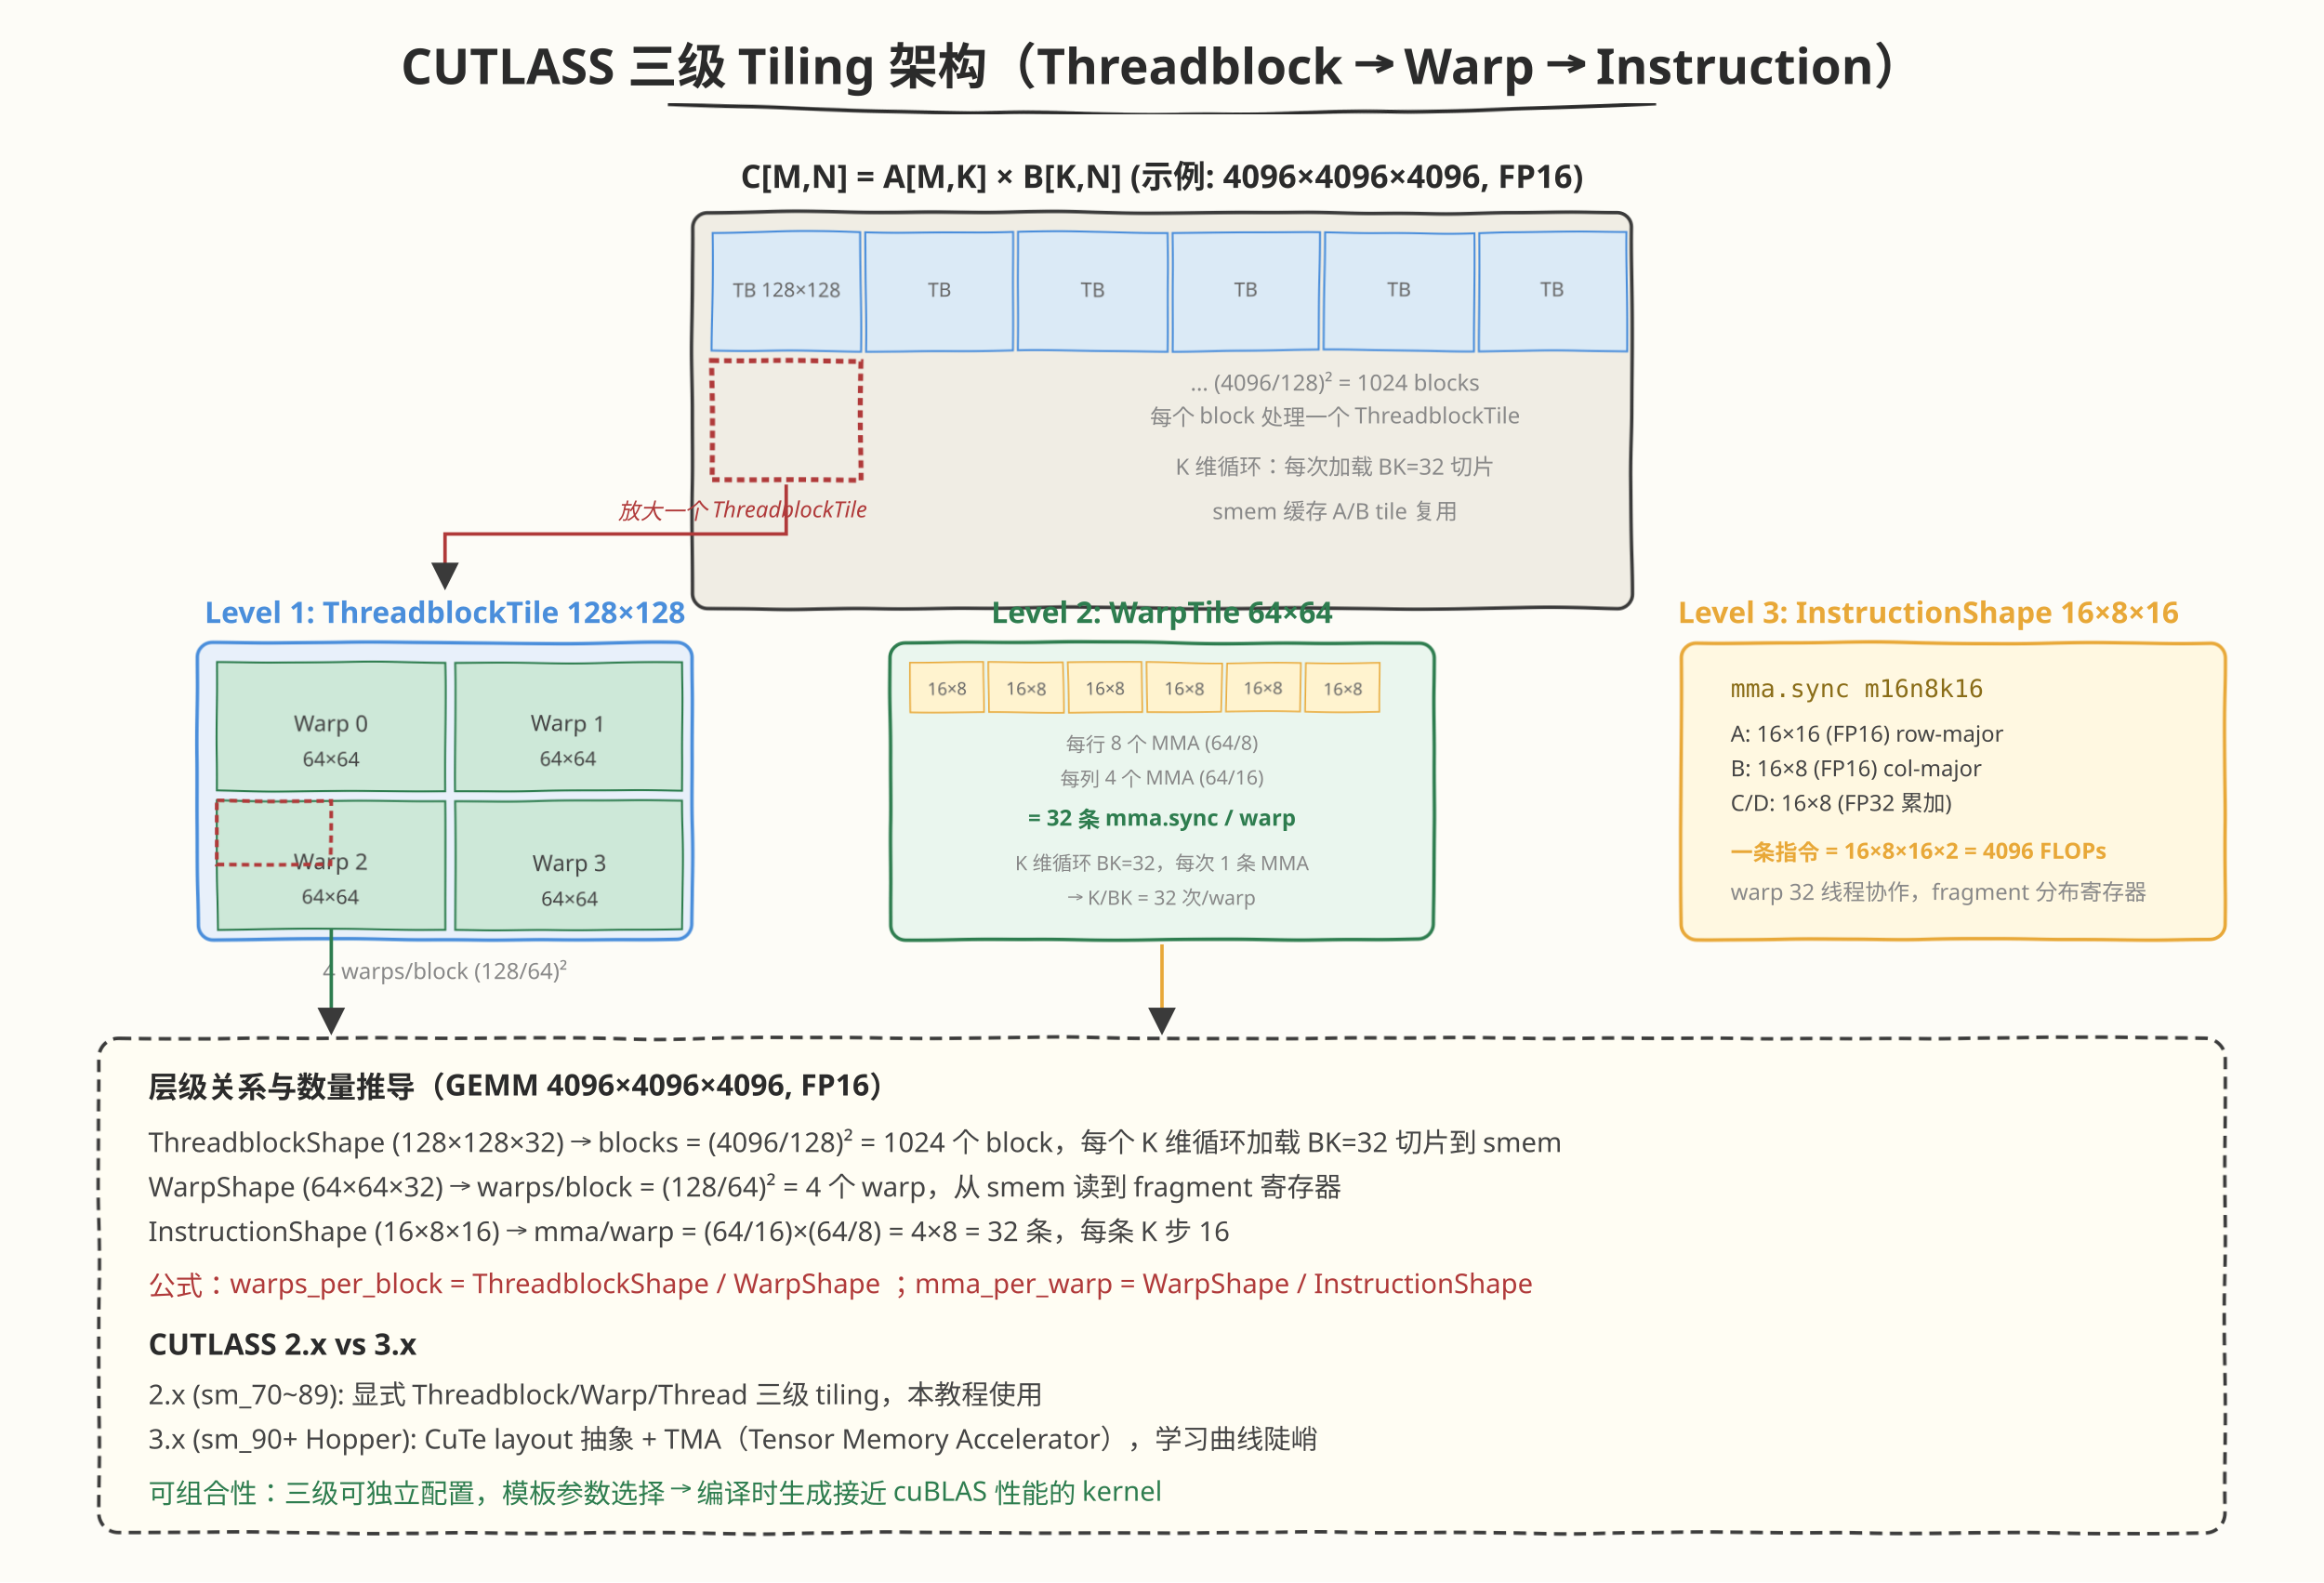
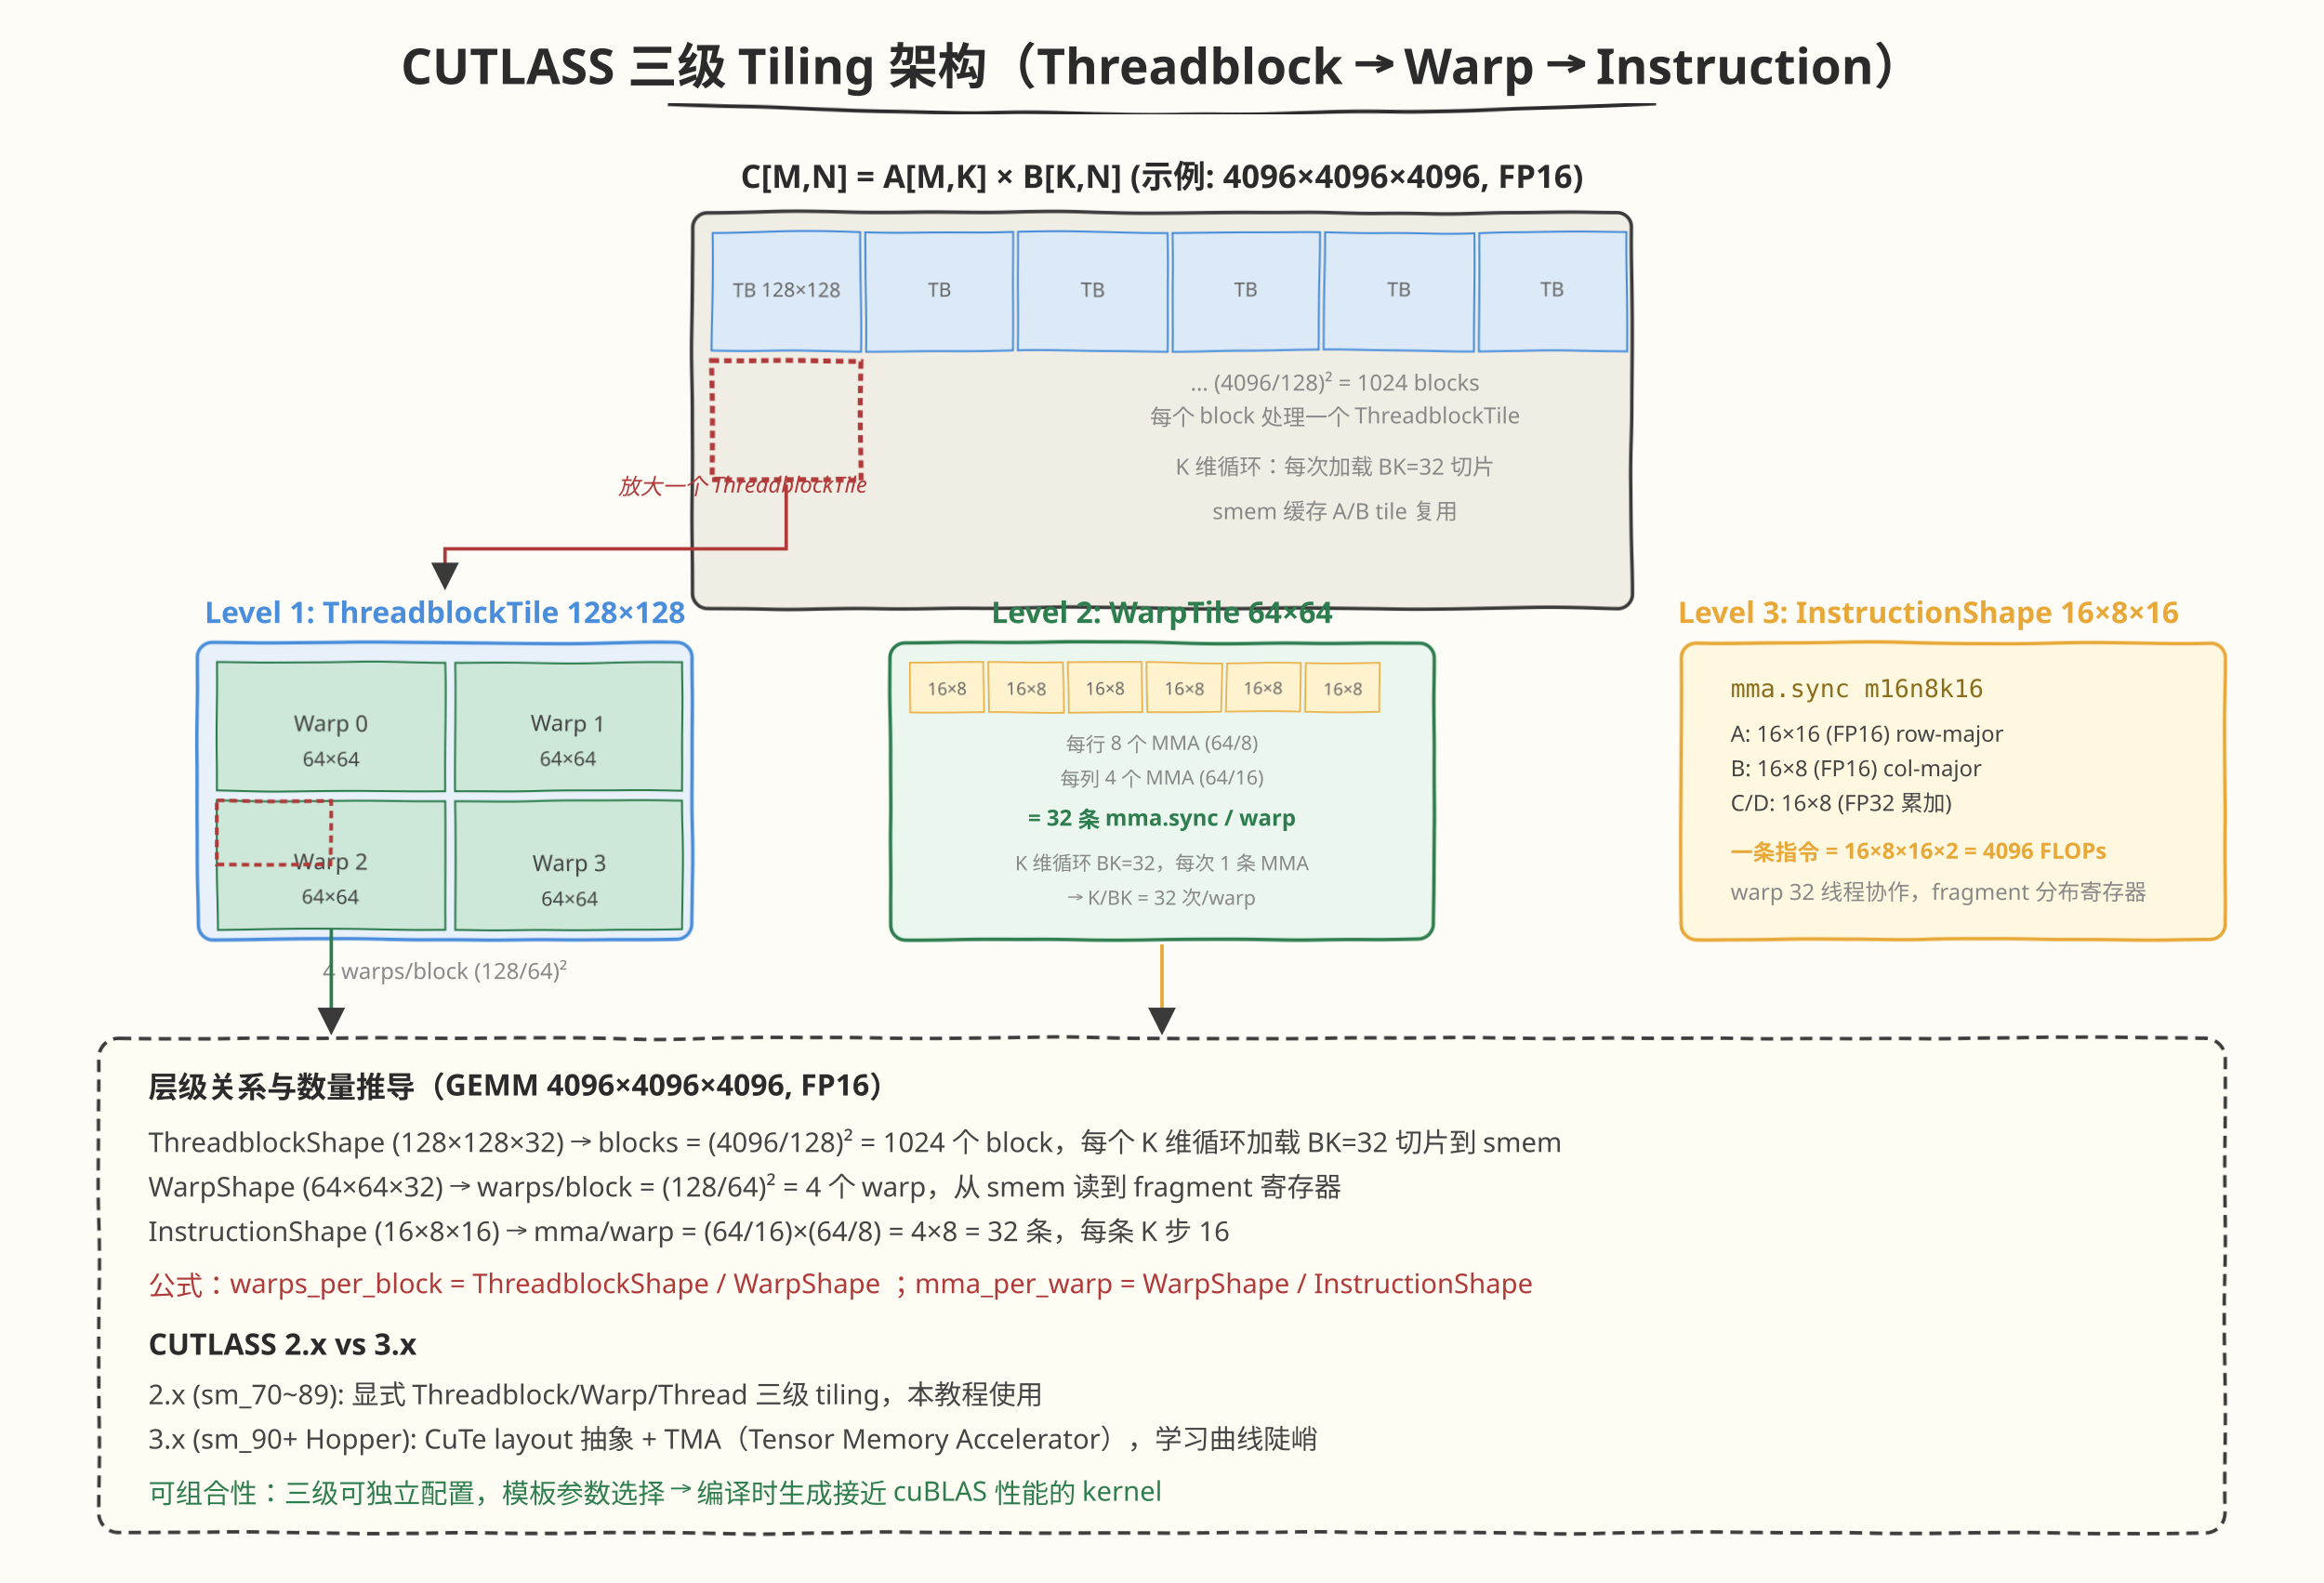
<svg xmlns="http://www.w3.org/2000/svg" width="940" height="640" viewBox="0 0 940 640" font-family="'Comic Sans MS','Marker Felt','Segoe UI',cursive">
  <defs>
    <filter id="sk2" x="-3%" y="-3%" width="106%" height="106%">
      <feTurbulence type="fractalNoise" baseFrequency="0.018" numOctaves="2" seed="4" result="n" />
      <feDisplacementMap in="SourceGraphic" in2="n" scale="1.8" />
    </filter>
    <marker id="ar3" markerWidth="8" markerHeight="8" refX="6" refY="4" orient="auto">
      <path d="M0,0 L8,4 L0,8 z" fill="#3a3a3a" />
    </marker>
  </defs>
  <rect width="940" height="640" fill="#fdfcf7" />
  <text x="470" y="34" text-anchor="middle" font-size="20" font-weight="bold" fill="#2b2b2b">CUTLASS 三级 Tiling 架构（Threadblock → Warp → Instruction）</text>
  <path d="M 270 42 Q 470 50 670 42" stroke="#2b2b2b" stroke-width="1.5" fill="none" filter="url(#sk2)" />
  <text x="470" y="76" text-anchor="middle" font-size="13" font-weight="bold" fill="#2b2b2b">C[M,N] = A[M,K] × B[K,N]   (示例: 4096×4096×4096, FP16)</text>
  <g filter="url(#sk2)">
    <rect x="280" y="86" width="380" height="160" rx="6" fill="#f0ede4" stroke="#3a3a3a" stroke-width="1.4" />
  </g>
  <g font-size="8" fill="#666">
    <g filter="url(#sk2)">
      <rect x="288" y="94" width="60" height="48" fill="#dbeaf6" stroke="#4a8edb" stroke-width="0.8" />
      <text x="318" y="120" text-anchor="middle">TB 128×128</text>
    </g>
    <g filter="url(#sk2)">
      <rect x="350" y="94" width="60" height="48" fill="#dbeaf6" stroke="#4a8edb" stroke-width="0.8" />
      <text x="380" y="120" text-anchor="middle">TB</text>
    </g>
    <g filter="url(#sk2)">
      <rect x="412" y="94" width="60" height="48" fill="#dbeaf6" stroke="#4a8edb" stroke-width="0.8" />
      <text x="442" y="120" text-anchor="middle">TB</text>
    </g>
    <g filter="url(#sk2)">
      <rect x="474" y="94" width="60" height="48" fill="#dbeaf6" stroke="#4a8edb" stroke-width="0.8" />
      <text x="504" y="120" text-anchor="middle">TB</text>
    </g>
    <g filter="url(#sk2)">
      <rect x="536" y="94" width="60" height="48" fill="#dbeaf6" stroke="#4a8edb" stroke-width="0.8" />
      <text x="566" y="120" text-anchor="middle">TB</text>
    </g>
    <g filter="url(#sk2)">
      <rect x="598" y="94" width="60" height="48" fill="#dbeaf6" stroke="#4a8edb" stroke-width="0.8" />
      <text x="628" y="120" text-anchor="middle">TB</text>
    </g>
    <text x="540" y="158" text-anchor="middle" font-size="9" fill="#888">... (4096/128)² = 1024 blocks</text>
    <text x="540" y="172" text-anchor="middle" font-size="9" fill="#888">每个 block 处理一个 ThreadblockTile</text>
    <text x="540" y="192" text-anchor="middle" font-size="9" fill="#888">K 维循环：每次加载 BK=32 切片</text>
    <text x="540" y="210" text-anchor="middle" font-size="9" fill="#888">smem 缓存 A/B tile 复用</text>
  </g>
  <g filter="url(#sk2)">
    <rect x="288" y="146" width="60" height="48" fill="none" stroke="#b03a3a" stroke-width="2" stroke-dasharray="3 2" />
  </g>
-   <path d="M 318 196 L 318 216 L 180 216 L 180 236" stroke="#b03a3a" stroke-width="1.4" fill="none" marker-end="url(#ar3)" />
-   <text x="250" y="210" font-size="9" fill="#b03a3a" font-style="italic">放大一个 ThreadblockTile</text>
+   <path d="M 318 196 L 318 222 L 180 222 L 180 236" stroke="#b03a3a" stroke-width="1.4" fill="none" marker-end="url(#ar3)" />
+   <text x="250" y="200" font-size="9" fill="#b03a3a" font-style="italic">放大一个 ThreadblockTile</text>
  <text x="180" y="252" text-anchor="middle" font-size="12" font-weight="bold" fill="#4a8edb">Level 1: ThreadblockTile 128×128</text>
  <g filter="url(#sk2)">
    <rect x="80" y="260" width="200" height="120" rx="6" fill="#e8f0fa" stroke="#4a8edb" stroke-width="1.4" />
  </g>
  <g font-size="9" fill="#444">
    <g filter="url(#sk2)">
      <rect x="88" y="268" width="92" height="52" fill="#cde8d8" stroke="#2e7d4f" stroke-width="0.8" />
      <text x="134" y="296" text-anchor="middle">Warp 0</text>
      <text x="134" y="310" text-anchor="middle" font-size="8">64×64</text>
    </g>
    <g filter="url(#sk2)">
      <rect x="184" y="268" width="92" height="52" fill="#cde8d8" stroke="#2e7d4f" stroke-width="0.8" />
      <text x="230" y="296" text-anchor="middle">Warp 1</text>
      <text x="230" y="310" text-anchor="middle" font-size="8">64×64</text>
    </g>
    <g filter="url(#sk2)">
      <rect x="88" y="324" width="92" height="52" fill="#cde8d8" stroke="#2e7d4f" stroke-width="0.8" />
      <text x="134" y="352" text-anchor="middle">Warp 2</text>
      <text x="134" y="366" text-anchor="middle" font-size="8">64×64</text>
    </g>
    <g filter="url(#sk2)">
      <rect x="184" y="324" width="92" height="52" fill="#cde8d8" stroke="#2e7d4f" stroke-width="0.8" />
      <text x="230" y="352" text-anchor="middle">Warp 3</text>
      <text x="230" y="366" text-anchor="middle" font-size="8">64×64</text>
    </g>
  </g>
  <text x="180" y="396" text-anchor="middle" font-size="9" fill="#888">4 warps/block (128/64)²</text>
  <path d="M 134 376 L 134 396 L 134 416" stroke="#2e7d4f" stroke-width="1.4" fill="none" marker-end="url(#ar3)" />
  <g filter="url(#sk2)">
    <rect x="88" y="324" width="46" height="26" fill="none" stroke="#b03a3a" stroke-width="1.5" stroke-dasharray="3 2" />
  </g>
  <text x="470" y="252" text-anchor="middle" font-size="12" font-weight="bold" fill="#2e7d4f">Level 2: WarpTile 64×64</text>
  <g filter="url(#sk2)">
    <rect x="360" y="260" width="220" height="120" rx="6" fill="#eaf6ee" stroke="#2e7d4f" stroke-width="1.4" />
  </g>
  <g font-size="7" fill="#666">
    <g filter="url(#sk2)">
      <rect x="368" y="268" width="30" height="20" fill="#fff3cf" stroke="#e8a838" stroke-width="0.6" />
      <text x="383" y="281" text-anchor="middle">16×8</text>
    </g>
    <g filter="url(#sk2)">
      <rect x="400" y="268" width="30" height="20" fill="#fff3cf" stroke="#e8a838" stroke-width="0.6" />
      <text x="415" y="281" text-anchor="middle">16×8</text>
    </g>
    <g filter="url(#sk2)">
      <rect x="432" y="268" width="30" height="20" fill="#fff3cf" stroke="#e8a838" stroke-width="0.6" />
      <text x="447" y="281" text-anchor="middle">16×8</text>
    </g>
    <g filter="url(#sk2)">
      <rect x="464" y="268" width="30" height="20" fill="#fff3cf" stroke="#e8a838" stroke-width="0.6" />
      <text x="479" y="281" text-anchor="middle">16×8</text>
    </g>
    <g filter="url(#sk2)">
      <rect x="496" y="268" width="30" height="20" fill="#fff3cf" stroke="#e8a838" stroke-width="0.6" />
      <text x="511" y="281" text-anchor="middle">16×8</text>
    </g>
    <g filter="url(#sk2)">
      <rect x="528" y="268" width="30" height="20" fill="#fff3cf" stroke="#e8a838" stroke-width="0.6" />
      <text x="543" y="281" text-anchor="middle">16×8</text>
    </g>
    <text x="470" y="304" text-anchor="middle" font-size="8" fill="#888">每行 8 个 MMA (64/8)</text>
    <text x="470" y="318" text-anchor="middle" font-size="8" fill="#888">每列 4 个 MMA (64/16)</text>
    <text x="470" y="334" text-anchor="middle" font-size="9" fill="#2e7d4f" font-weight="bold">= 32 条 mma.sync / warp</text>
    <text x="470" y="352" text-anchor="middle" font-size="8" fill="#888">K 维循环 BK=32，每次 1 条 MMA</text>
    <text x="470" y="366" text-anchor="middle" font-size="8" fill="#888">→ K/BK = 32 次/warp</text>
  </g>
  <path d="M 470 382 L 470 416" stroke="#e8a838" stroke-width="1.4" fill="none" marker-end="url(#ar3)" />
  <text x="780" y="252" text-anchor="middle" font-size="12" font-weight="bold" fill="#e8a838">Level 3: InstructionShape 16×8×16</text>
  <g filter="url(#sk2)">
    <rect x="680" y="260" width="220" height="120" rx="6" fill="#fff8e1" stroke="#e8a838" stroke-width="1.4" />
  </g>
  <text x="700" y="282" font-size="10" fill="#8a6d18" font-family="monospace">mma.sync m16n8k16</text>
  <text x="700" y="300" font-size="9" fill="#444">A: 16×16 (FP16) row-major</text>
  <text x="700" y="314" font-size="9" fill="#444">B: 16×8 (FP16) col-major</text>
  <text x="700" y="328" font-size="9" fill="#444">C/D: 16×8 (FP32 累加)</text>
  <text x="700" y="348" font-size="9" fill="#e8a838" font-weight="bold">一条指令 = 16×8×16×2 = 4096 FLOPs</text>
  <text x="700" y="364" font-size="9" fill="#888">warp 32 线程协作，fragment 分布寄存器</text>
  <g filter="url(#sk2)">
    <rect x="40" y="420" width="860" height="200" rx="8" fill="#fffdf3" stroke="#3a3a3a" stroke-width="1.4" stroke-dasharray="5 3" />
  </g>
  <text x="60" y="444" font-size="12" font-weight="bold" fill="#2b2b2b">层级关系与数量推导（GEMM 4096×4096×4096, FP16）</text>
  <text x="60" y="466" font-size="11" fill="#444">ThreadblockShape (128×128×32)  →  blocks = (4096/128)² = 1024 个 block，每个 K 维循环加载 BK=32 切片到 smem</text>
  <text x="60" y="484" font-size="11" fill="#444">WarpShape (64×64×32)            →  warps/block = (128/64)² = 4 个 warp，从 smem 读到 fragment 寄存器</text>
  <text x="60" y="502" font-size="11" fill="#444">InstructionShape (16×8×16)      →  mma/warp = (64/16)×(64/8) = 4×8 = 32 条，每条 K 步 16</text>
  <text x="60" y="524" font-size="11" fill="#b03a3a">公式：warps_per_block = ThreadblockShape / WarpShape ；mma_per_warp = WarpShape / InstructionShape</text>
  <text x="60" y="548" font-size="12" font-weight="bold" fill="#2b2b2b">CUTLASS 2.x vs 3.x</text>
  <text x="60" y="568" font-size="11" fill="#444">2.x (sm_70~89): 显式 Threadblock/Warp/Thread 三级 tiling，本教程使用</text>
  <text x="60" y="586" font-size="11" fill="#444">3.x (sm_90+ Hopper): CuTe layout 抽象 + TMA（Tensor Memory Accelerator），学习曲线陡峭</text>
  <text x="60" y="608" font-size="11" fill="#2e7d4f">可组合性：三级可独立配置，模板参数选择 → 编译时生成接近 cuBLAS 性能的 kernel</text>
</svg>
